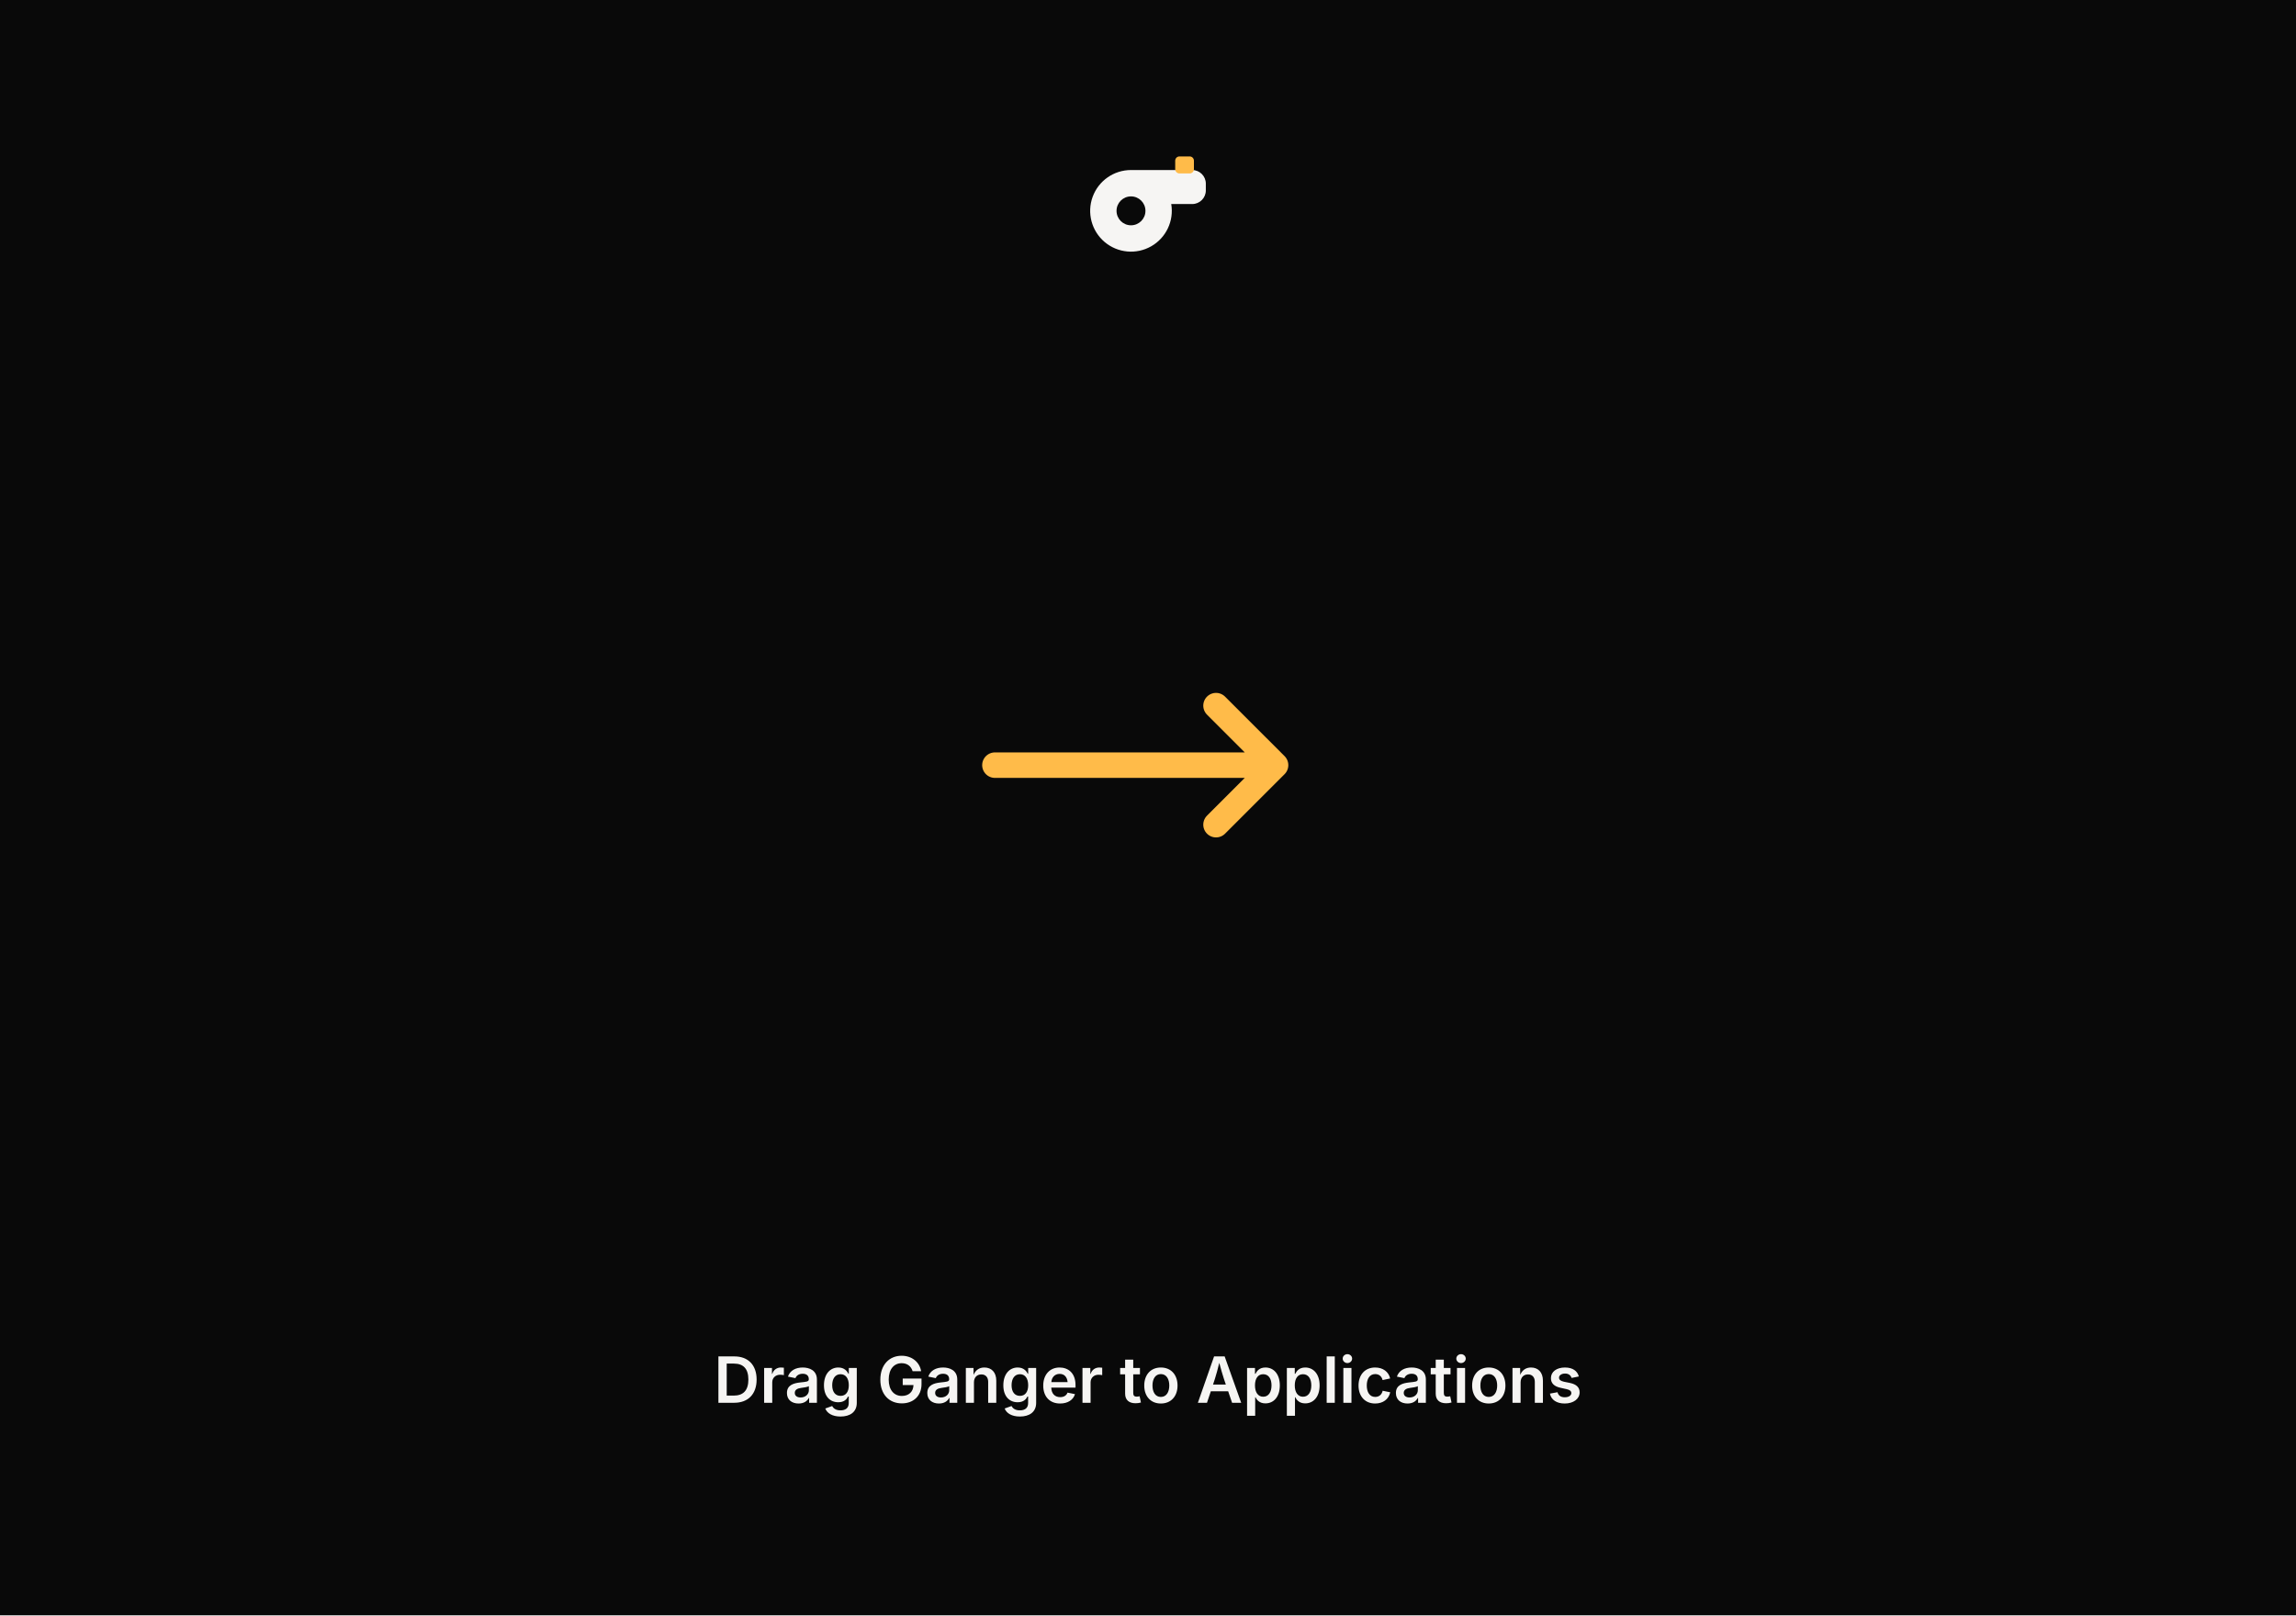
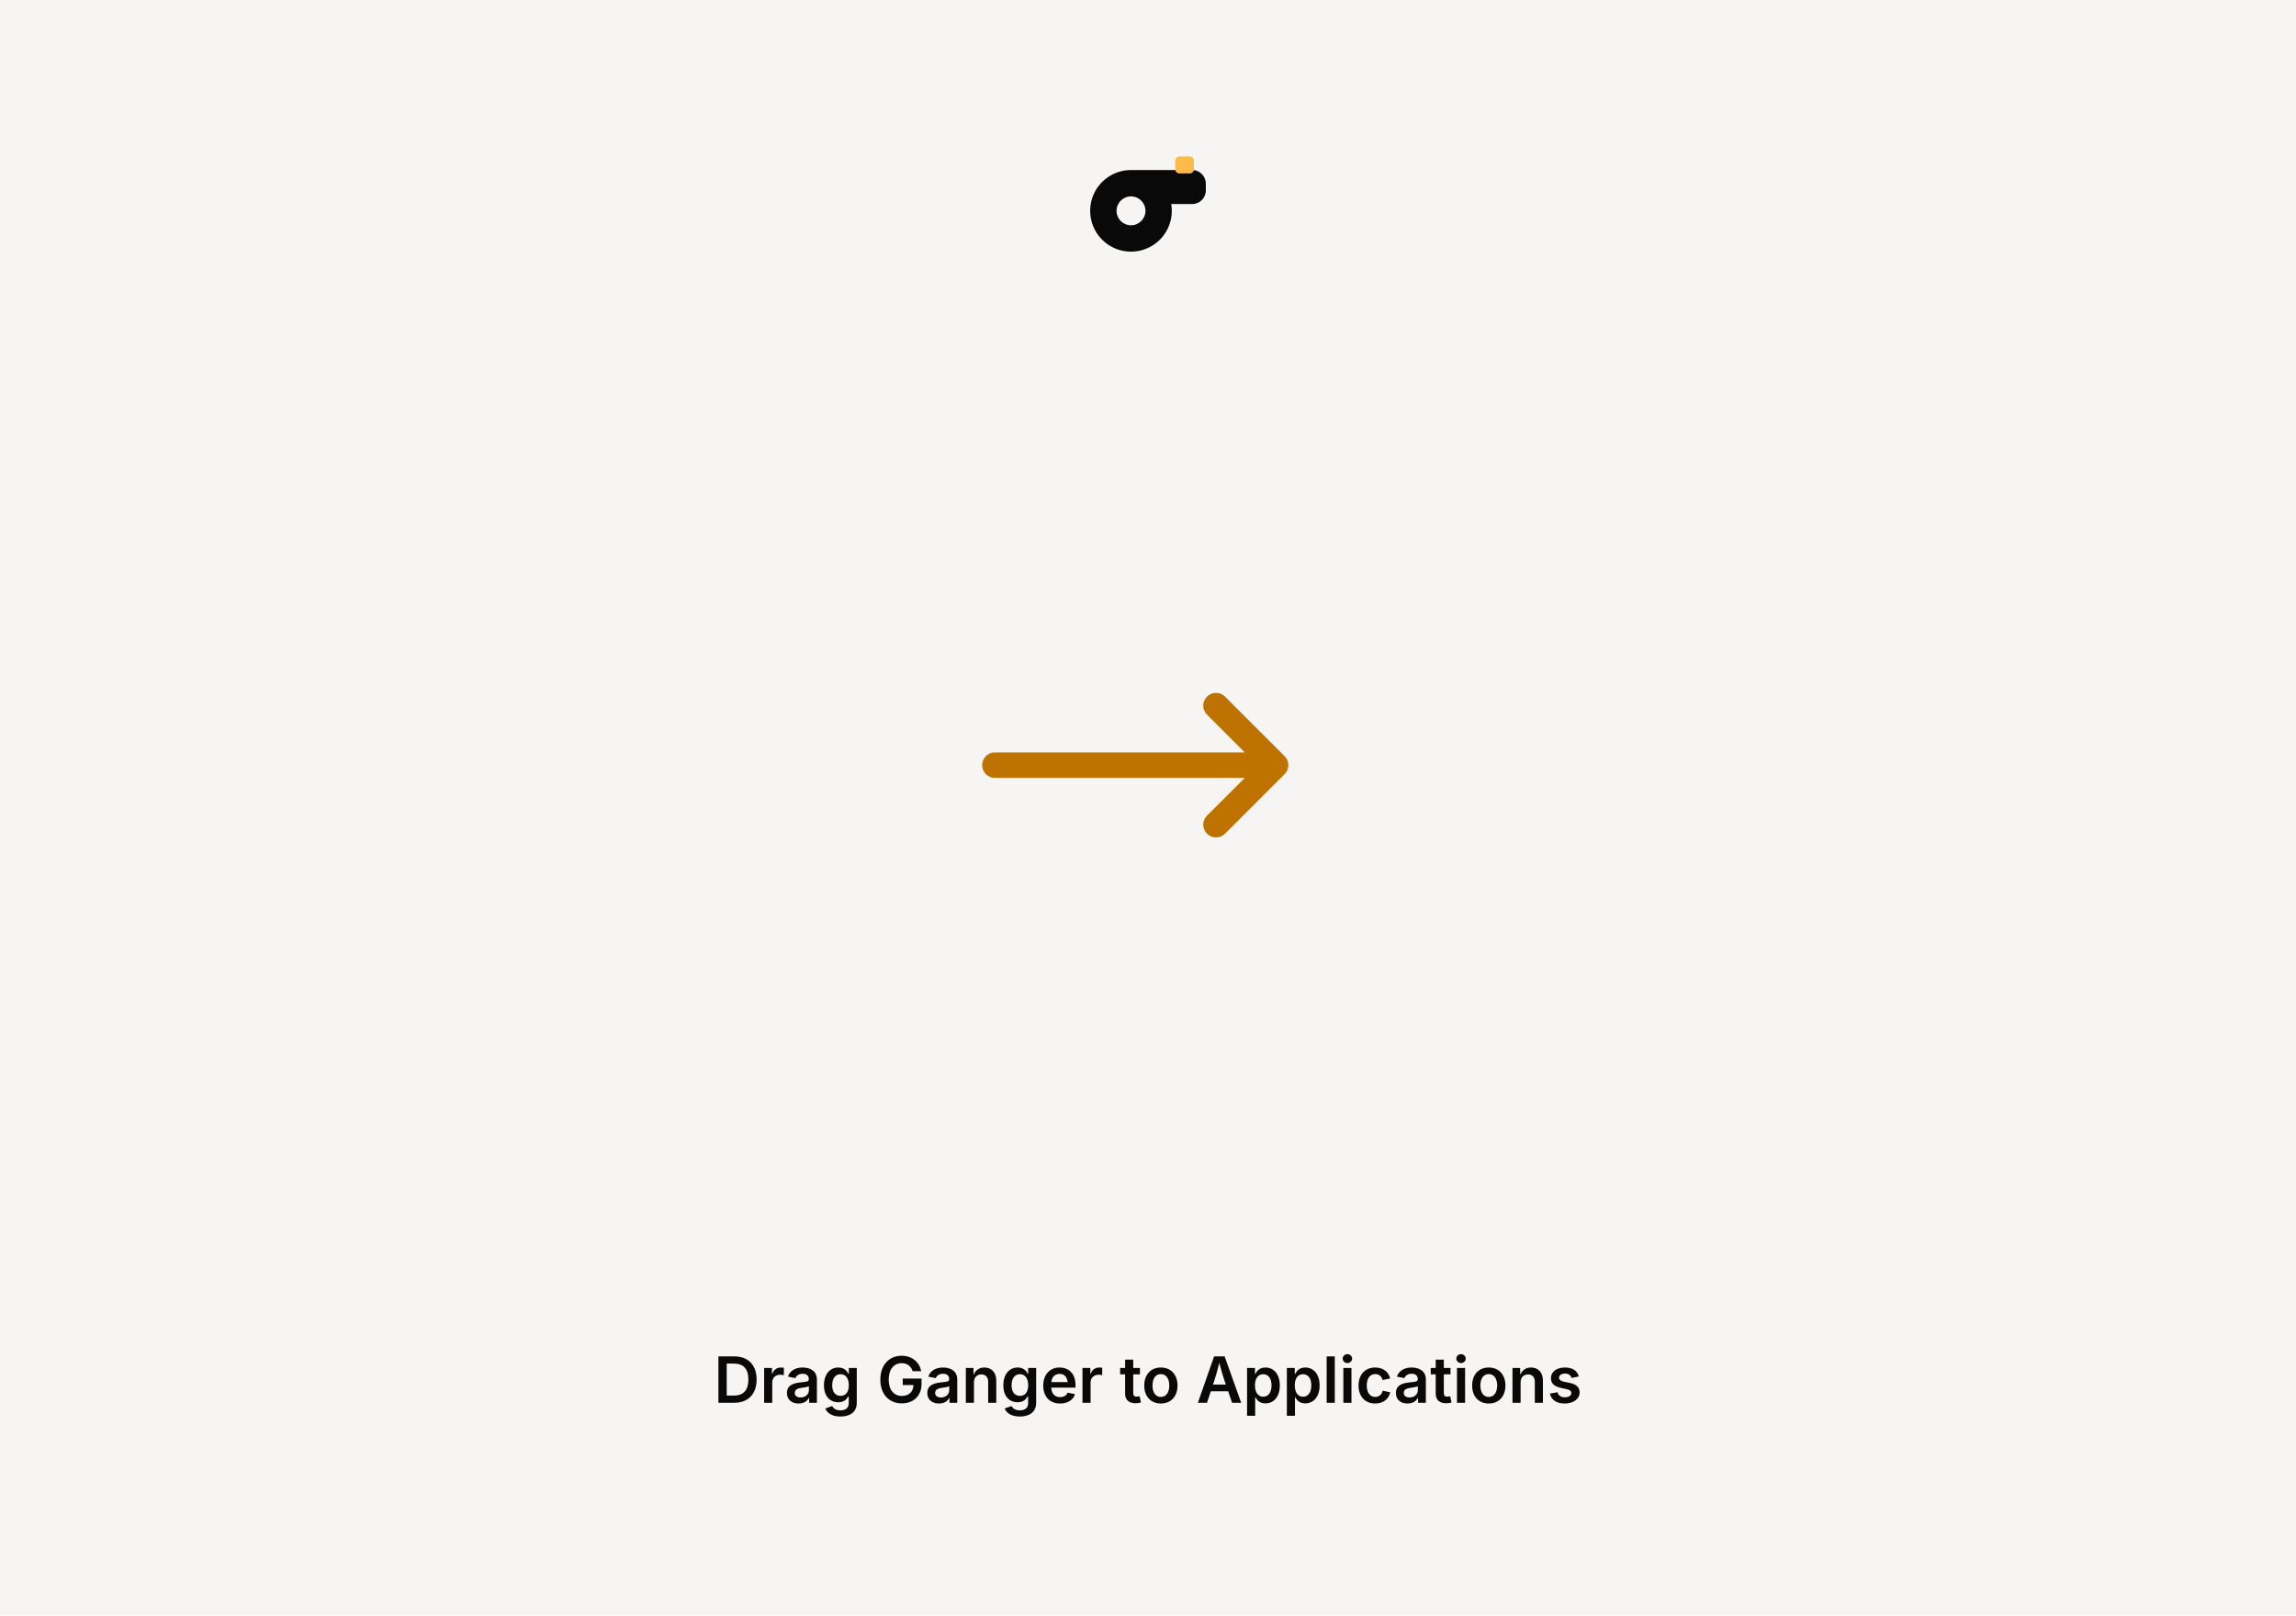
<svg xmlns="http://www.w3.org/2000/svg" width="540" height="380" viewBox="0 0 540 380">
-   <rect width="540" height="380" fill="#090909" />
+   <rect width="540" height="380" fill="#f6f5f3" />
  <svg x="252" y="30" width="36" height="36" viewBox="5 9 90 90">
-     <path fill="#f6f5f3" fill-rule="evenodd" d="M40 34h36a8 8 0 0 1 8 8v4a8 8 0 0 1-8 8H63.66A24 24 0 1 1 40 34zM40 49.5a8.5 8.5 0 1 0 0 17a8.5 8.5 0 1 0 0-17z" />
+     <path fill="#090909" fill-rule="evenodd" d="M40 34h36a8 8 0 0 1 8 8v4a8 8 0 0 1-8 8H63.66A24 24 0 1 1 40 34zM40 49.5a8.5 8.5 0 1 0 0 17a8.5 8.5 0 1 0 0-17z" />
    <rect x="66" y="26" width="11" height="10" rx="2.5" fill="#ffbb49" />
  </svg>
-   <path d="M234 180h66M286 166l14 14-14 14" fill="none" stroke="#ffbb49" stroke-width="6" stroke-linecap="round" stroke-linejoin="round" />
-   <text x="270" y="330" fill="#f6f5f3" font-family="-apple-system, BlinkMacSystemFont, 'Helvetica Neue', sans-serif" font-size="15" font-weight="600" text-anchor="middle">Drag Ganger to Applications</text>
+   <path d="M234 180h66M286 166l14 14-14 14" fill="none" stroke="#be7200" stroke-width="6" stroke-linecap="round" stroke-linejoin="round" />
+   <text x="270" y="330" fill="#090909" font-family="-apple-system, BlinkMacSystemFont, 'Helvetica Neue', sans-serif" font-size="15" font-weight="600" text-anchor="middle">Drag Ganger to Applications</text>
</svg>
